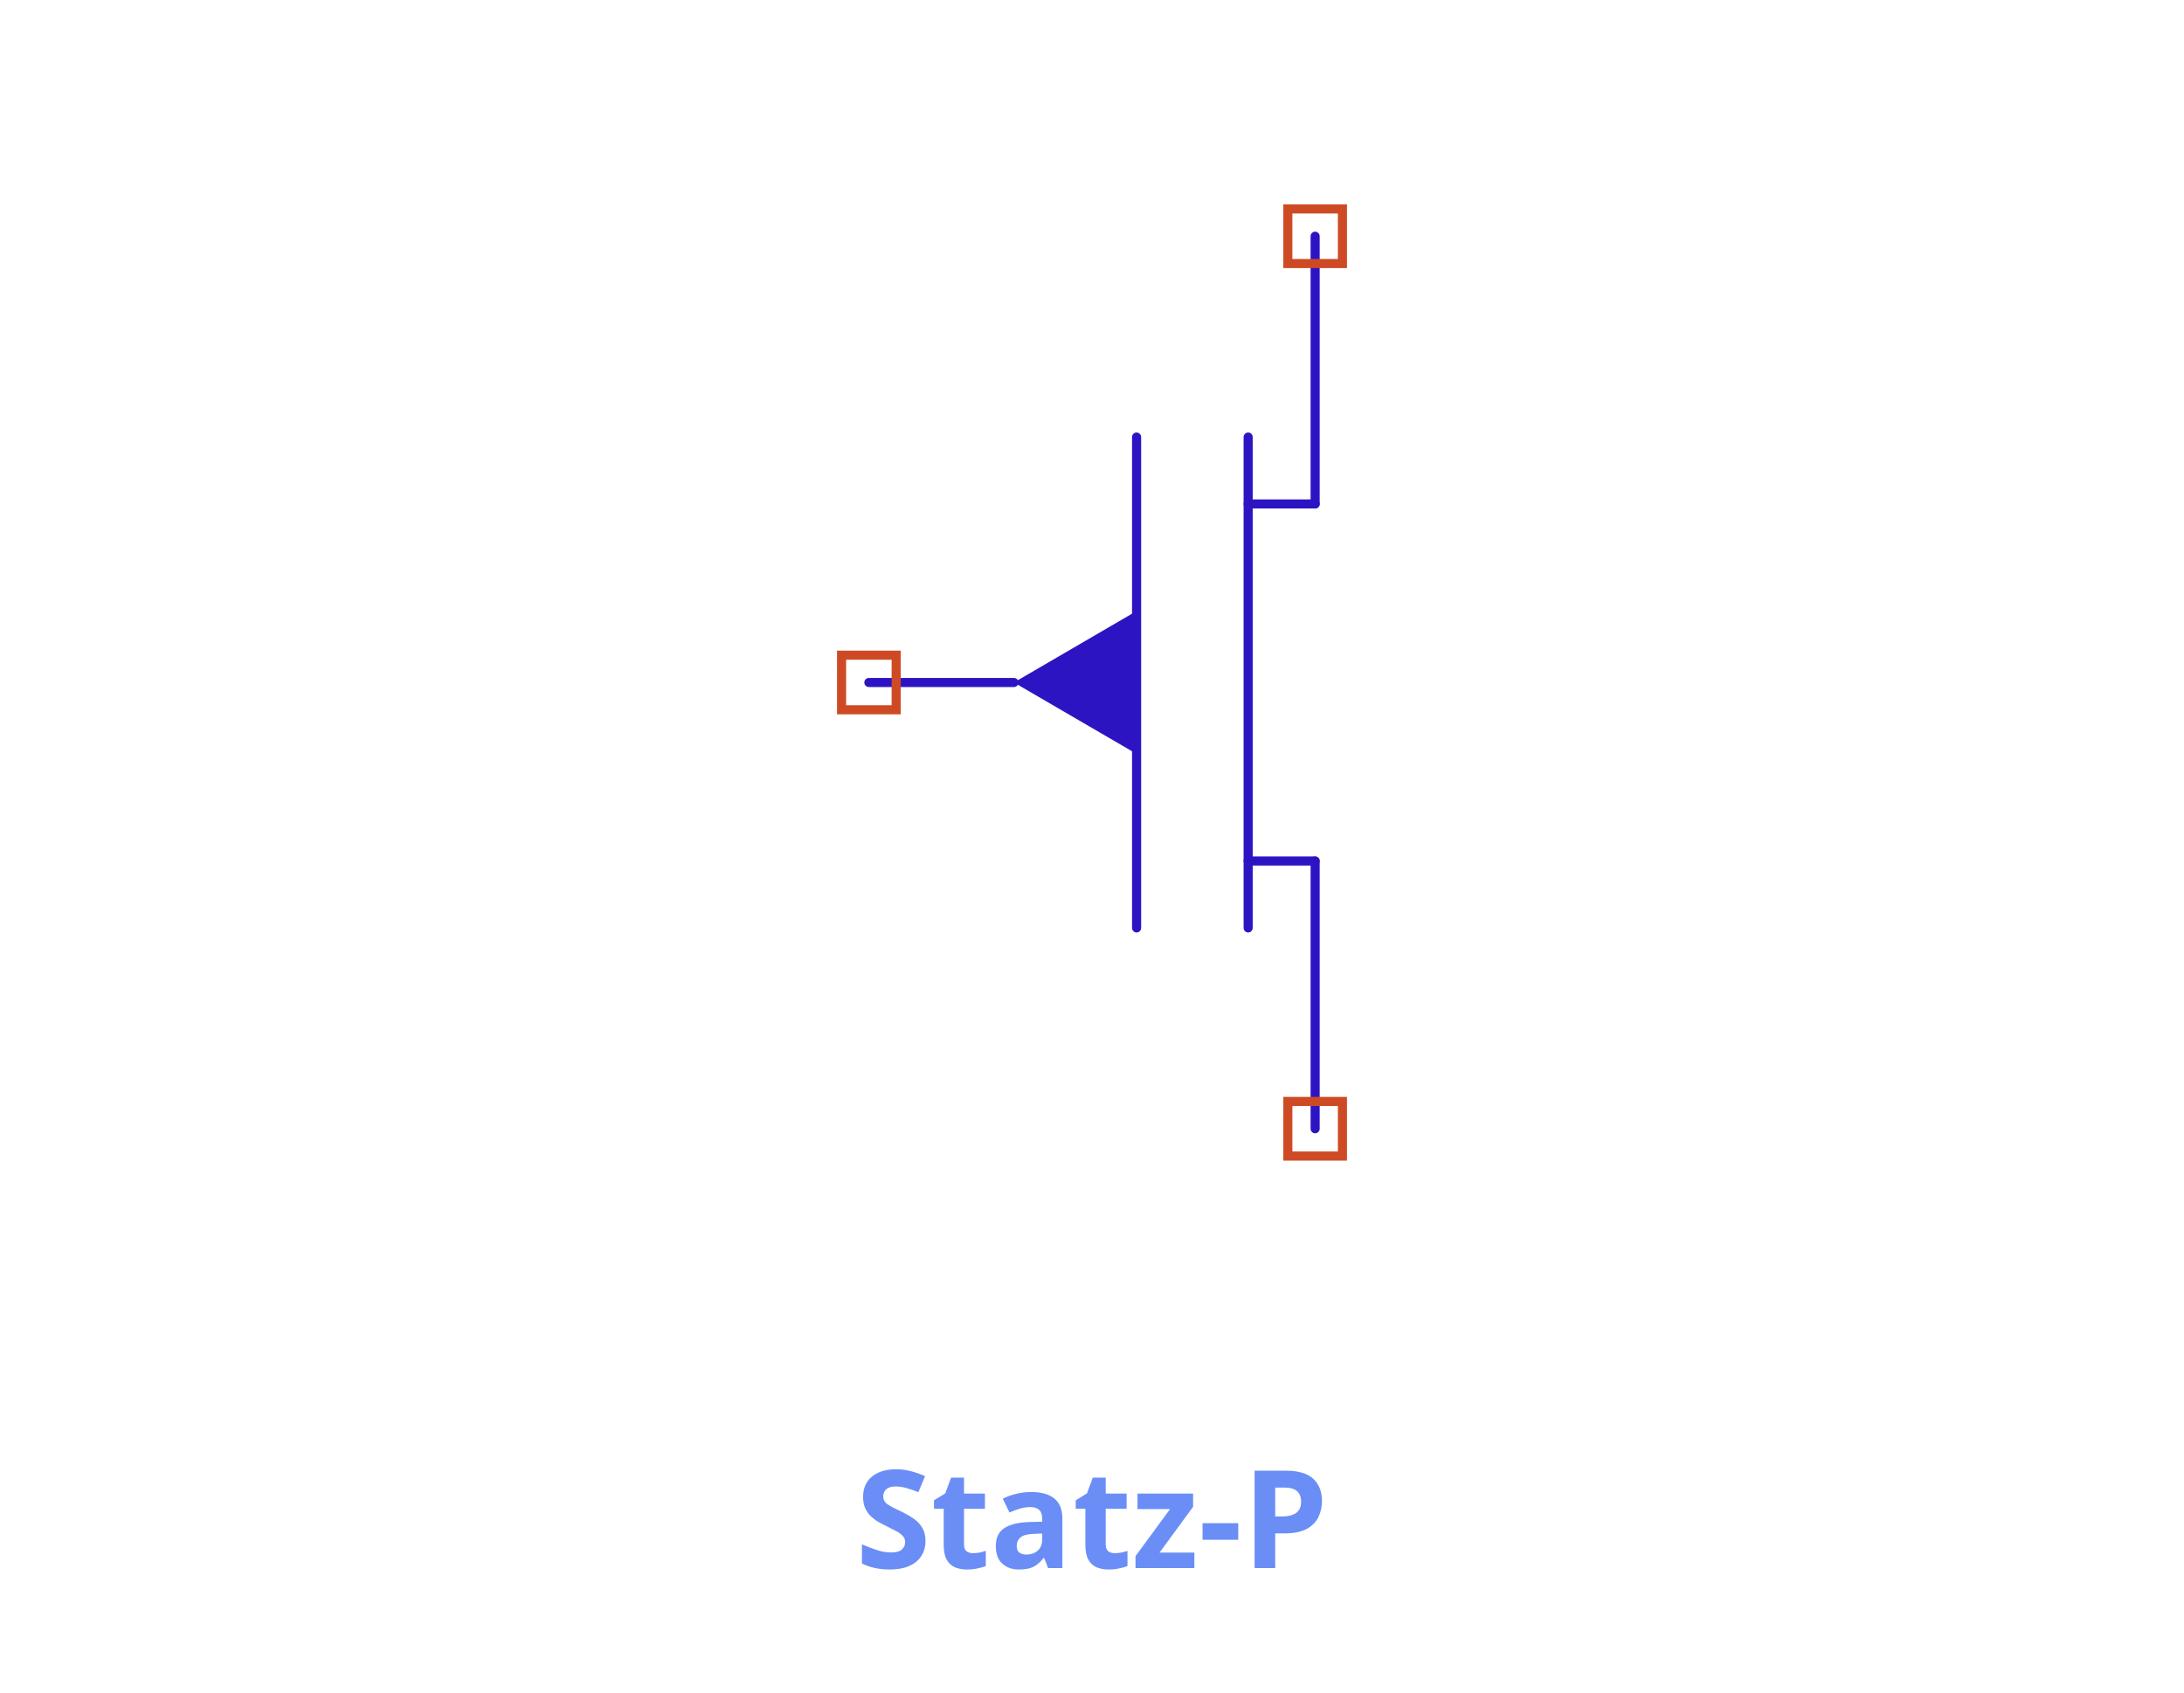
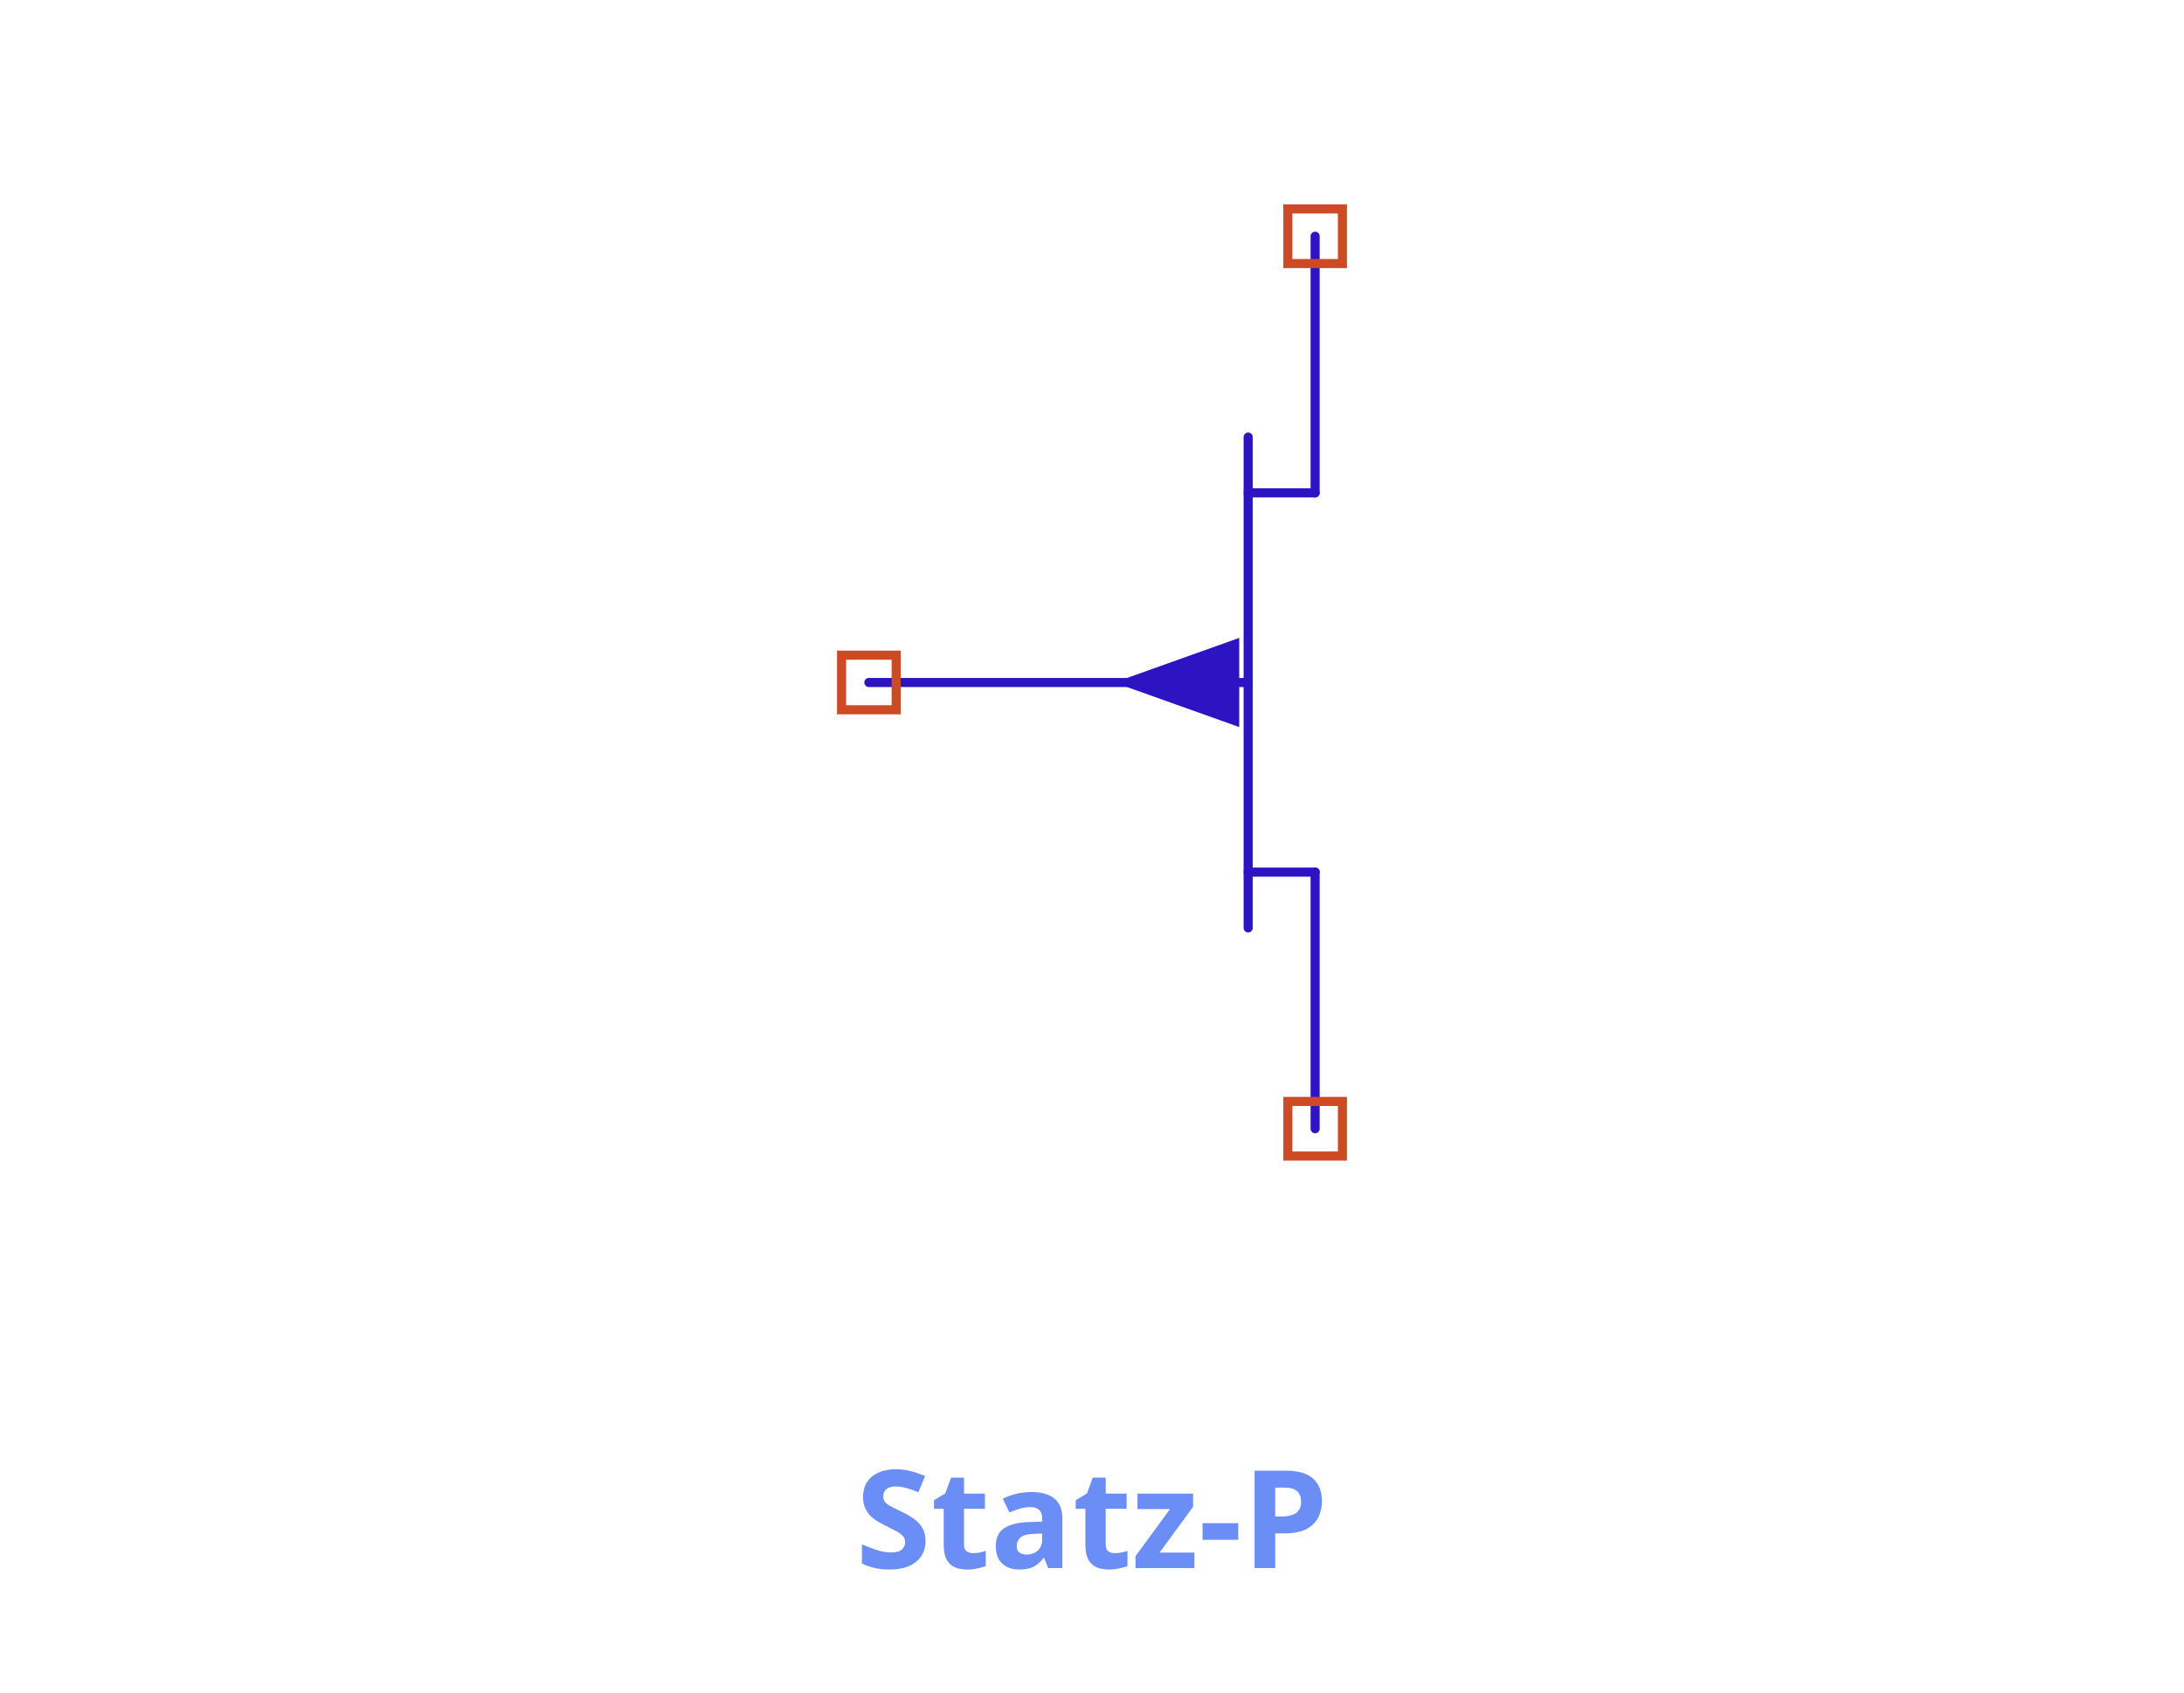
<svg xmlns="http://www.w3.org/2000/svg" width="240" height="186" viewBox="0 0 240 186">
-   <path fill="none" stroke="#2D14C3" stroke-width="1" stroke-linecap="round" stroke-linejoin="round" d="M95.48 75L111.42 75" />
-   <path fill="#2D14C3" d="M124.9 67.15L124.9 82.85L111.42 75L124.9 67.15Z" />
-   <path fill="none" stroke="#2D14C3" stroke-width="1" stroke-linecap="round" stroke-linejoin="round" d="M124.9 48.03L124.9 101.97" />
+   <path fill="none" stroke="#2D14C3" stroke-width="1" stroke-linecap="round" stroke-linejoin="round" d="M95.48 75L137.16 75" />
  <path fill="none" stroke="#2D14C3" stroke-width="1" stroke-linecap="round" stroke-linejoin="round" d="M137.16 48.03L137.16 101.97" />
-   <path fill="none" stroke="#2D14C3" stroke-width="1" stroke-linecap="round" stroke-linejoin="round" d="M137.16 55.38L144.52 55.38" />
-   <path fill="none" stroke="#2D14C3" stroke-width="1" stroke-linecap="round" stroke-linejoin="round" d="M144.52 55.38L144.52 25.96" />
-   <path fill="none" stroke="#2D14C3" stroke-width="1" stroke-linecap="round" stroke-linejoin="round" d="M137.16 94.62L144.52 94.62" />
-   <path fill="none" stroke="#2D14C3" stroke-width="1" stroke-linecap="round" stroke-linejoin="round" d="M144.52 94.62L144.52 124.04" />
+   <path fill="none" stroke="#2D14C3" stroke-width="1" stroke-linecap="round" stroke-linejoin="round" d="M137.16 54.16L144.52 54.16" />
+   <path fill="none" stroke="#2D14C3" stroke-width="1" stroke-linecap="round" stroke-linejoin="round" d="M144.52 54.16L144.52 25.96" />
+   <path fill="none" stroke="#2D14C3" stroke-width="1" stroke-linecap="round" stroke-linejoin="round" d="M137.16 95.84L144.52 95.84" />
+   <path fill="none" stroke="#2D14C3" stroke-width="1" stroke-linecap="round" stroke-linejoin="round" d="M144.52 95.84L144.52 124.04" />
+   <path fill="#2D14C3" d="M136.18 70.1L136.18 79.9L122.45 75L136.18 70.1Z" />
  <rect fill="none" stroke="#CE4A24" stroke-width="1" stroke-miterlimit="4" x="92.48" y="72" width="6" height="6" />
  <rect fill="none" stroke="#CE4A24" stroke-width="1" stroke-miterlimit="4" x="141.52" y="22.96" width="6" height="6" />
  <rect fill="none" stroke="#CE4A24" stroke-width="1" stroke-miterlimit="4" x="141.52" y="121.04" width="6" height="6" />
  <text fill="#6A8EF6" font-size="15" font-weight="600" font-family="IBM Plex Sans" x="94.03, 103.19, 108.8, 117.19, 122.8, 130.33, 136.36" y="172.32">
			Statz-P
	</text>
</svg>
